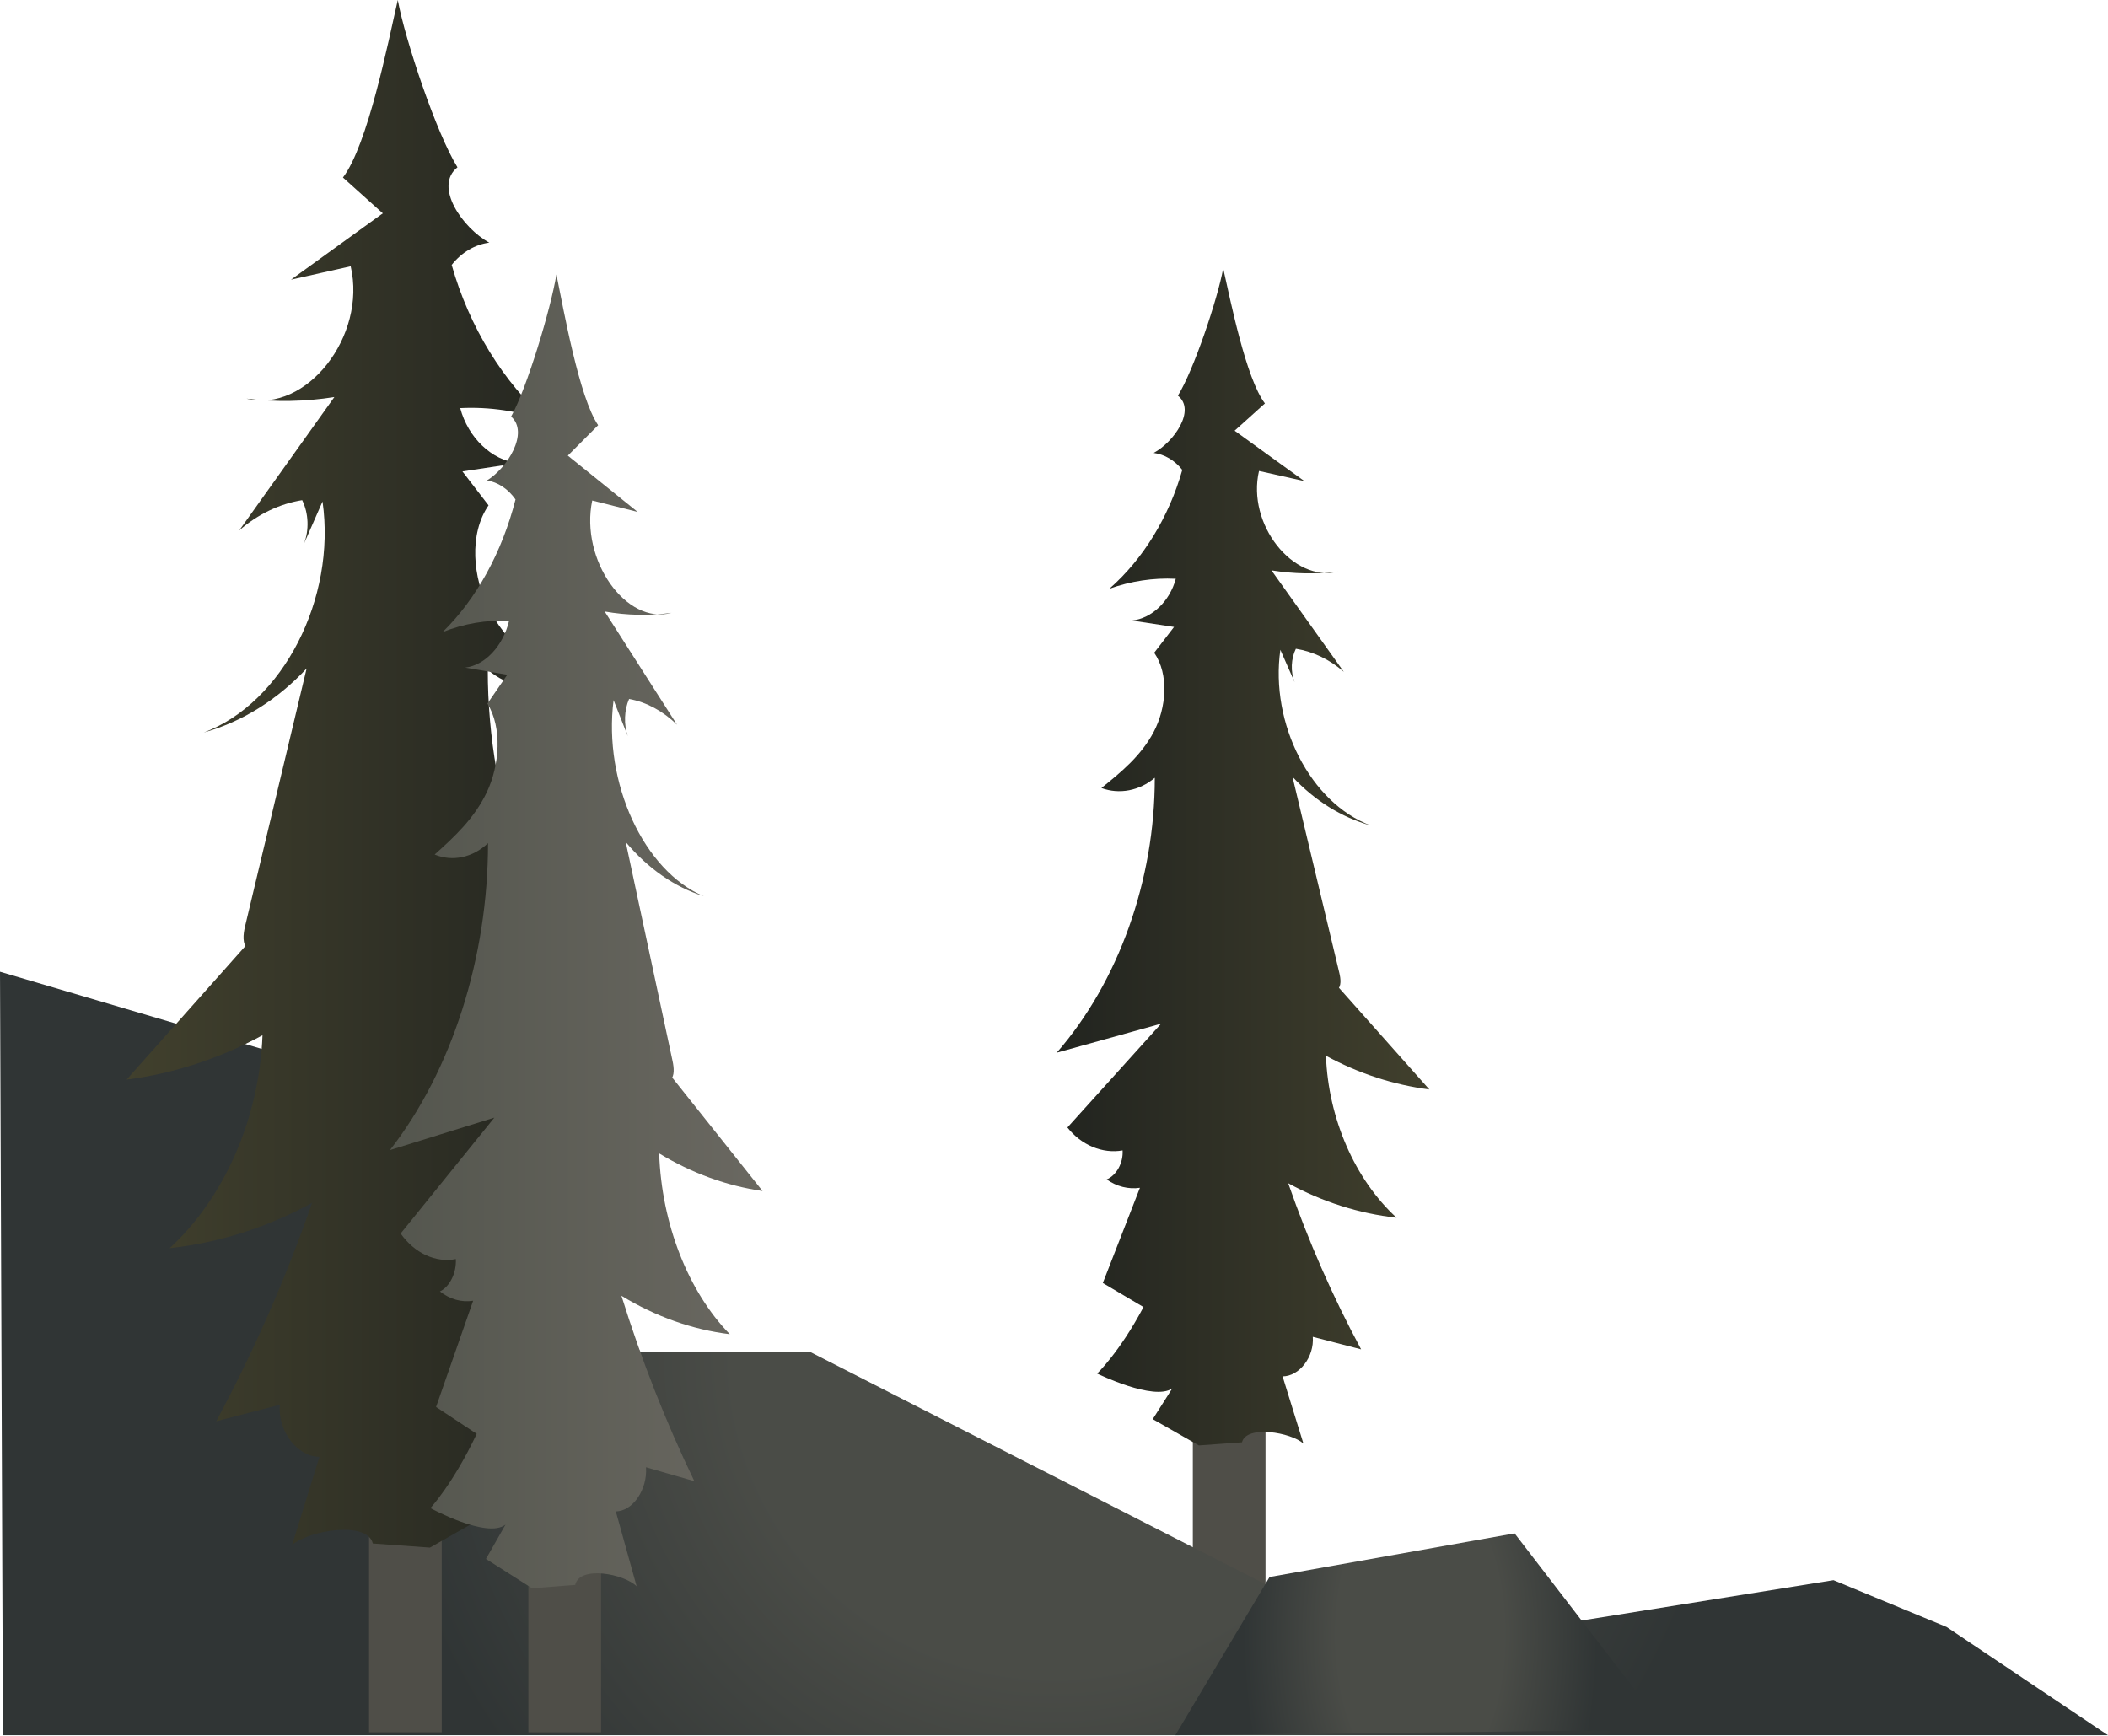
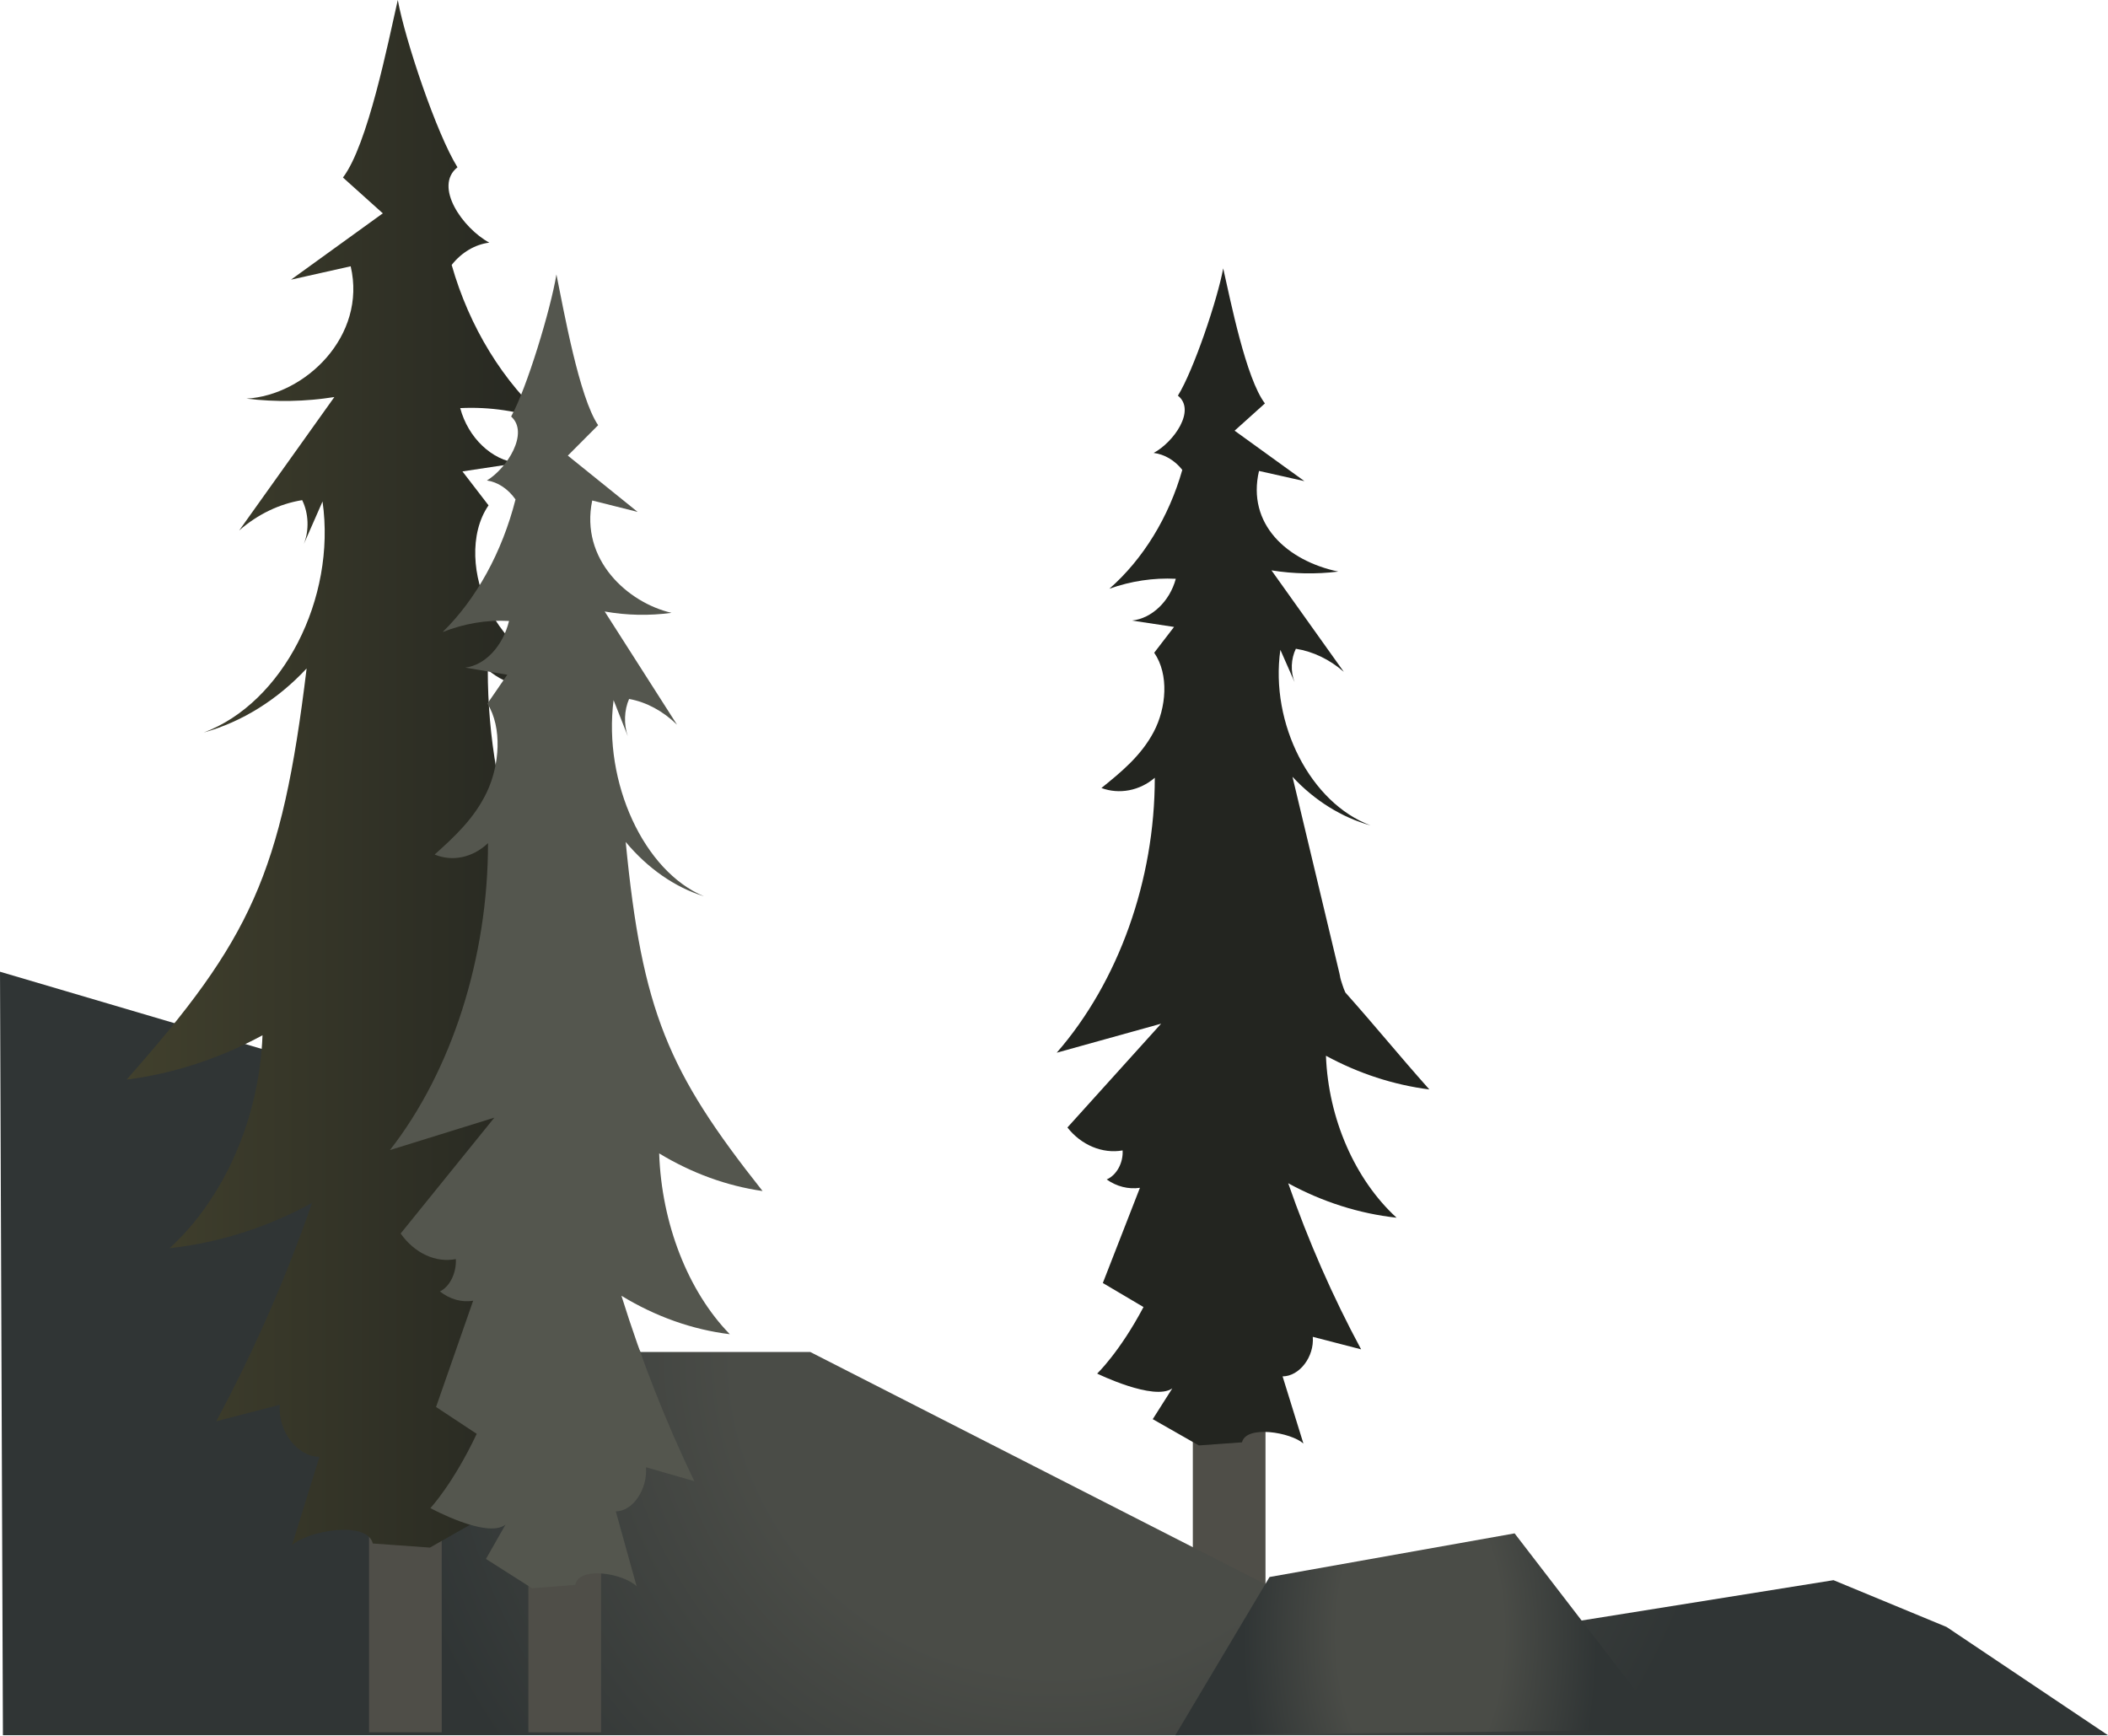
<svg xmlns="http://www.w3.org/2000/svg" version="1.1" id="Layer_1" x="0px" y="0px" viewBox="0 0 360.25 296.57" style="enable-background:new 0 0 360.25 296.57;" xml:space="preserve">
-   <style type="text/css">
+   <defs id="defs62" />
+   <style type="text/css" id="style2">
	.st0{fill:#4F4E48;}
	.st1{fill:url(#SVGID_1_);}
	.st2{fill:url(#SVGID_2_);}
	.st3{fill:url(#SVGID_3_);}
	.st4{fill:url(#SVGID_4_);}
	.st5{fill:url(#SVGID_5_);}
</style>
-   <g>
-     <g>
-       <rect x="203.85" y="227.06" class="st0" width="12.42" height="44.61" />
-       <g>
-         <linearGradient id="SVGID_1_" gradientUnits="userSpaceOnUse" x1="-12212.478" y1="146.461" x2="-12136.603" y2="146.461" gradientTransform="matrix(-0.8394 0 0 1 -10006.695 0)">
-           <stop offset="0" style="stop-color:#41402D" />
-           <stop offset="0.958" style="stop-color:#232520" />
+   <g id="g57">
+     <g id="g15">
+       <rect x="203.85" y="227.06" class="st0" width="12.42" height="44.61" id="rect4" />
+       <g id="g13">
+         <linearGradient id="SVGID_1_" gradientUnits="userSpaceOnUse" x1="-12212.478" y1="146.461" x2="-12136.603" y2="146.461" gradientTransform="matrix(0.8394 0 0 1 1283.917 0)">
+           <stop offset="0" style="stop-color:#41402D" id="stop6" />
+           <stop offset="0.958" style="stop-color:#232520" id="stop8" />
        </linearGradient>
-         <path class="st1" d="M204.88,247.04c-2.63-1.5-5.25-2.99-7.88-4.49c1.11-1.75,2.23-3.51,3.34-5.26     c-3.13,2.22-12.84-2.53-12.84-2.53s3.85-3.67,7.92-11.37c-2.32-1.37-4.63-2.74-6.95-4.11c2.11-5.42,4.23-10.85,6.34-16.27     c-1.96,0.29-3.99-0.22-5.68-1.43c1.68-0.71,2.85-2.84,2.72-4.96c-3.42,0.61-7.07-0.9-9.43-3.92     c5.34-5.91,10.67-11.82,16.01-17.74c-5.95,1.65-11.89,3.31-17.84,4.96c10.57-12.13,16.77-29.5,16.76-46.99     c-2.59,2.22-6.07,2.88-9.12,1.75c3.35-2.7,6.79-5.52,8.94-9.6c2.15-4.08,2.65-9.8,0.08-13.52c1.13-1.47,2.26-2.94,3.39-4.41     c-2.4-0.36-4.79-0.73-7.19-1.09c3.38-0.35,6.46-3.29,7.49-7.14c-3.83-0.19-7.68,0.39-11.35,1.7     c5.76-5.05,10.17-12.24,12.46-20.31c-1.27-1.62-3.04-2.67-4.89-2.9c3.44-1.86,7.28-7.3,4.14-9.79     c2.69-4.32,6.78-16.49,7.74-21.75c1.26,5.54,3.89,18.82,7.13,23.08c-1.73,1.55-3.45,3.1-5.18,4.66     c3.98,2.87,7.95,5.75,11.93,8.62c-2.59-0.58-5.17-1.16-7.76-1.74c-2.12,9.08,5.8,19.14,13.55,17.2c-3.8,0.47-7.64,0.4-11.42-0.21     c4.12,5.78,8.24,11.56,12.36,17.34c-2.4-2.1-5.24-3.47-8.19-3.94c-0.84,1.7-0.93,3.91-0.22,5.7c-0.81-1.84-1.62-3.68-2.43-5.52     c-1.8,12.63,5.17,26.2,15.43,30.02c-4.95-1.37-9.59-4.26-13.36-8.32c2.67,11.18,5.34,22.36,8.01,33.54c0.24,1,0.38,2.3-0.36,2.85     s-1.44-1.51-0.59-1.32c5.44,6.12,10.89,12.25,16.33,18.37c-6.1-0.78-12.09-2.73-17.67-5.76c0.4,10.72,4.93,21.13,12.07,27.68     c-6.39-0.7-12.68-2.7-18.52-5.89c3.44,9.88,7.61,19.39,12.46,28.39c-2.75-0.71-5.51-1.42-8.26-2.14     c0.27,3.41-2.28,6.75-5.16,6.76c1.19,3.83,2.37,7.65,3.56,11.48c-2.09-1.9-9.77-3.23-10.5-0.21" />
+         <path class="st1" d="m 204.88,247.04 c -2.63,-1.5 -5.25,-2.99 -7.88,-4.49 1.11,-1.75 2.23,-3.51 3.34,-5.26 -3.13,2.22 -12.84,-2.53 -12.84,-2.53 0,0 3.85,-3.67 7.92,-11.37 -2.32,-1.37 -4.63,-2.74 -6.95,-4.11 2.11,-5.42 4.23,-10.85 6.34,-16.27 -1.96,0.29 -3.99,-0.22 -5.68,-1.43 1.68,-0.71 2.85,-2.84 2.72,-4.96 -3.42,0.61 -7.07,-0.9 -9.43,-3.92 5.34,-5.91 10.67,-11.82 16.01,-17.74 -5.95,1.65 -11.89,3.31 -17.84,4.96 10.57,-12.13 16.77,-29.5 16.76,-46.99 -2.59,2.22 -6.07,2.88 -9.12,1.75 3.35,-2.7 6.79,-5.52 8.94,-9.6 2.15,-4.08 2.65,-9.8 0.08,-13.52 l 3.39,-4.41 c -2.4,-0.36 -4.79,-0.73 -7.19,-1.09 3.38,-0.35 6.46,-3.29 7.49,-7.14 -3.83,-0.19 -7.68,0.39 -11.35,1.7 5.76,-5.05 10.17,-12.24 12.46,-20.31 -1.27,-1.62 -3.04,-2.67 -4.89,-2.9 3.44,-1.86 7.28,-7.3 4.14,-9.79 2.69,-4.32 6.78,-16.49 7.74,-21.75 1.26,5.54 3.89,18.82 7.13,23.08 -1.73,1.55 -3.45,3.1 -5.18,4.66 3.98,2.87 7.95,5.75 11.93,8.62 -2.59,-0.58 -5.17,-1.16 -7.76,-1.74 -2.12,9.08 4.8,15.364 13.55,17.2 -3.8,0.47 -7.64,0.4 -11.42,-0.21 l 12.36,17.34 c -2.4,-2.1 -5.24,-3.47 -8.19,-3.94 -0.84,1.7 -0.93,3.91 -0.22,5.7 l -2.43,-5.52 c -1.8,12.63 5.17,26.2 15.43,30.02 -4.95,-1.37 -9.59,-4.26 -13.36,-8.32 l 8.01,33.54 c 0.24,1 0.019,0.481 0.529,2.031 0.288,0.876 0.157,0.448 0.493,1.29 5.44,6.12 8.918,10.459 14.358,16.579 -6.1,-0.78 -12.09,-2.73 -17.67,-5.76 0.4,10.72 4.93,21.13 12.07,27.68 -6.39,-0.7 -12.68,-2.7 -18.52,-5.89 3.44,9.88 7.61,19.39 12.46,28.39 -2.75,-0.71 -5.51,-1.42 -8.26,-2.14 0.27,3.41 -2.28,6.75 -5.16,6.76 1.19,3.83 2.37,7.65 3.56,11.48 -2.09,-1.9 -9.77,-3.23 -10.5,-0.21" id="path11" style="fill:url(#SVGID_1_)" />
      </g>
    </g>
    <radialGradient id="SVGID_2_" cx="180.124" cy="231.327" r="116.281" gradientUnits="userSpaceOnUse">
-       <stop offset="0.47" style="stop-color:#4A4C47" />
-       <stop offset="0.999" style="stop-color:#303535" />
+       <stop offset="0.47" style="stop-color:#4A4C47" id="stop17" />
+       <stop offset="0.999" style="stop-color:#303535" id="stop19" />
    </radialGradient>
-     <polygon class="st2" points="0,166.08 84.5,191 109.47,231.07 138.47,231.07 238.41,282.07 313.34,270.07 332.67,278.07    360.25,296.57 0.5,296.57  " />
-     <g>
-       <rect x="63.07" y="251.46" class="st0" width="12.42" height="44.61" />
-       <g>
+     <polygon class="st2" points="0,166.08 84.5,191 109.47,231.07 138.47,231.07 238.41,282.07 313.34,270.07 332.67,278.07    360.25,296.57 0.5,296.57  " id="polygon22" />
+     <g id="g35">
+       <rect x="63.07" y="251.46" class="st0" width="12.42" height="44.61" id="rect24" />
+       <g id="g33">
        <linearGradient id="SVGID_3_" gradientUnits="userSpaceOnUse" x1="44.562" y1="132.248" x2="144.326" y2="132.248" gradientTransform="matrix(0.8394 0 0 1 -15.766 0)">
-           <stop offset="0" style="stop-color:#41402D" />
-           <stop offset="0.958" style="stop-color:#232520" />
+           <stop offset="0" style="stop-color:#41402D" id="stop26" />
+           <stop offset="0.958" style="stop-color:#232520" id="stop28" />
        </linearGradient>
-         <path class="st3" d="M73.48,264.5c3.45-1.97,6.9-3.94,10.36-5.9c-1.47-2.31-2.93-4.61-4.4-6.92c4.11,2.92,16.88-3.32,16.88-3.32     s-5.06-4.82-10.41-14.95c3.05-1.8,6.09-3.6,9.14-5.4c-2.78-7.13-5.56-14.26-8.34-21.4c2.57,0.38,5.24-0.29,7.47-1.88     c-2.2-0.94-3.74-3.74-3.58-6.52c4.5,0.8,9.29-1.19,12.4-5.15c-7.02-7.77-14.03-15.55-21.05-23.32     c7.82,2.17,15.63,4.35,23.45,6.52c-13.9-15.95-22.05-38.79-22.04-61.79c3.41,2.91,7.98,3.79,11.99,2.3     c-4.4-3.55-8.93-7.25-11.75-12.62s-3.48-12.89-0.11-17.78c-1.49-1.93-2.97-3.87-4.46-5.8c3.15-0.48,6.3-0.96,9.46-1.43     c-4.44-0.46-8.49-4.33-9.84-9.39c5.03-0.25,10.1,0.51,14.93,2.23c-7.57-6.63-13.38-16.09-16.39-26.7c1.67-2.13,4-3.51,6.43-3.81     c-4.52-2.44-9.57-9.6-5.44-12.88C74.63,22.91,69.25,6.91,67.98,0c-1.66,7.28-5.12,24.75-9.37,30.34     c2.27,2.04,4.54,4.08,6.81,6.12c-5.23,3.78-10.46,7.56-15.69,11.34c3.4-0.76,6.8-1.53,10.2-2.29     c2.79,11.94-7.63,25.17-17.81,22.62c4.99,0.61,10.05,0.52,15.02-0.27c-5.42,7.6-10.84,15.2-16.26,22.8     c3.15-2.76,6.89-4.56,10.76-5.18c1.11,2.24,1.22,5.14,0.29,7.49c1.06-2.42,2.13-4.84,3.19-7.26c2.37,16.6-6.8,34.44-20.29,39.48     c6.51-1.8,12.61-5.61,17.57-10.94c-3.51,14.7-7.02,29.4-10.53,44.11c-0.31,1.31-0.5,3.03,0.47,3.75     c0.97,0.72,1.89-1.99,0.77-1.74c-7.16,8.05-14.32,16.1-21.48,24.15c8.02-1.03,15.89-3.6,23.23-7.58     c-0.52,14.1-6.49,27.78-15.87,36.39c8.4-0.92,16.68-3.55,24.34-7.74c-4.52,12.99-10.01,25.49-16.38,37.32     c3.62-0.94,7.24-1.87,10.86-2.81c-0.35,4.48,3,8.88,6.78,8.89c-1.56,5.03-3.12,10.06-4.68,15.09c2.75-2.5,12.84-4.24,13.8-0.28" />
+         <path class="st3" d="m 73.48,264.5 c 3.45,-1.97 6.9,-3.94 10.36,-5.9 -1.47,-2.31 -2.93,-4.61 -4.4,-6.92 4.11,2.92 16.88,-3.32 16.88,-3.32 0,0 -5.06,-4.82 -10.41,-14.95 3.05,-1.8 6.09,-3.6 9.14,-5.4 -2.78,-7.13 -5.56,-14.26 -8.34,-21.4 2.57,0.38 5.24,-0.29 7.47,-1.88 -2.2,-0.94 -3.74,-3.74 -3.58,-6.52 4.5,0.8 9.29,-1.19 12.4,-5.15 -7.02,-7.77 -14.03,-15.55 -21.05,-23.32 7.82,2.17 15.63,4.35 23.45,6.52 -13.9,-15.95 -22.05,-38.79 -22.04,-61.79 3.41,2.91 7.98,3.79 11.99,2.3 -4.4,-3.55 -8.93,-7.25 -11.75,-12.62 C 80.78,98.78 80.12,91.26 83.49,86.37 82,84.44 80.52,82.5 79.03,80.57 c 3.15,-0.48 6.3,-0.96 9.46,-1.43 -4.44,-0.46 -8.49,-4.33 -9.84,-9.39 5.03,-0.25 10.1,0.51 14.93,2.23 -7.57,-6.63 -13.38,-16.09 -16.39,-26.7 1.67,-2.13 4,-3.51 6.43,-3.81 C 79.1,39.03 74.05,31.87 78.18,28.59 74.63,22.91 69.25,6.91 67.98,0 66.32,7.28 62.86,24.75 58.61,30.34 l 6.81,6.12 -15.69,11.34 c 3.4,-0.76 6.8,-1.53 10.2,-2.29 2.79,11.94 -7.797,22.06 -17.81,22.62 4.99,0.61 10.05,0.52 15.02,-0.27 l -16.26,22.8 c 3.15,-2.76 6.89,-4.56 10.76,-5.18 1.11,2.24 1.22,5.14 0.29,7.49 1.06,-2.42 2.13,-4.84 3.19,-7.26 2.37,16.6 -6.8,34.44 -20.29,39.48 6.51,-1.8 12.61,-5.61 17.57,-10.94 -4.26,35.197 -9.592,46.307 -30.77,70.27 8.02,-1.03 15.89,-3.6 23.23,-7.58 -0.52,14.1 -6.49,27.78 -15.87,36.39 8.4,-0.92 16.68,-3.55 24.34,-7.74 -4.52,12.99 -10.01,25.49 -16.38,37.32 3.62,-0.94 7.24,-1.87 10.86,-2.81 -0.35,4.48 3,8.88 6.78,8.89 l -4.68,15.09 c 2.75,-2.5 12.84,-4.24 13.8,-0.28" id="path31" style="fill:url(#SVGID_3_)" />
      </g>
    </g>
-     <g>
-       <rect x="90.3" y="251.46" class="st0" width="12.42" height="44.61" />
-       <g>
-         <linearGradient id="SVGID_4_" gradientUnits="userSpaceOnUse" x1="-14041.668" y1="159.164" x2="-13965.794" y2="159.164" gradientTransform="matrix(-0.8394 0 0 1 -11656.045 0)">
-           <stop offset="0" style="stop-color:#6A6861" />
-           <stop offset="1" style="stop-color:#54564E" />
+     <g id="g48">
+       <rect x="90.3" y="251.46" class="st0" width="12.42" height="44.61" id="rect37" />
+       <g id="g46">
+         <linearGradient id="SVGID_4_" gradientUnits="userSpaceOnUse" x1="-14041.668" y1="159.164" x2="-13965.794" y2="159.164" gradientTransform="matrix(0.8394 0 0 1 1283.917 0)">
+           <stop offset="0" style="stop-color:#6A6861" id="stop39" />
+           <stop offset="1" style="stop-color:#54564E" id="stop41" />
        </linearGradient>
-         <path class="st4" d="M90.93,271.45c-2.63-1.67-5.25-3.34-7.88-5.01c1.11-1.96,2.23-3.92,3.34-5.87     c-3.13,2.48-12.84-2.82-12.84-2.82s3.85-4.09,7.92-12.69c-2.32-1.53-4.63-3.06-6.95-4.59c2.11-6.05,4.23-12.11,6.34-18.16     c-1.96,0.32-3.99-0.25-5.68-1.59c1.68-0.8,2.85-3.17,2.72-5.53c-3.42,0.68-7.07-1.01-9.43-4.37c5.34-6.6,10.67-13.2,16.01-19.8     c-5.95,1.85-11.89,3.69-17.84,5.54c10.57-13.54,16.77-32.94,16.76-52.46c-2.59,2.47-6.07,3.22-9.12,1.95     c3.35-3.01,6.79-6.16,8.94-10.71c2.15-4.56,2.65-10.94,0.08-15.09c1.13-1.64,2.26-3.28,3.39-4.93c-2.4-0.41-4.79-0.81-7.19-1.22     c3.38-0.39,6.46-3.68,7.49-7.97c-3.83-0.21-7.68,0.44-11.35,1.9c5.76-5.63,10.17-13.66,12.46-22.67     c-1.27-1.81-3.04-2.98-4.89-3.24c3.44-2.07,7.28-8.15,4.14-10.93c2.69-4.82,6.78-18.41,7.74-24.28     c1.26,6.18,3.89,21.01,7.13,25.76c-1.73,1.73-3.45,3.46-5.18,5.2c3.98,3.21,7.95,6.42,11.93,9.62c-2.59-0.65-5.17-1.3-7.76-1.95     c-2.12,10.14,5.8,21.37,13.55,19.2c-3.8,0.52-7.64,0.44-11.42-0.23c4.12,6.45,8.24,12.9,12.36,19.35     c-2.4-2.34-5.24-3.87-8.19-4.4c-0.84,1.9-0.93,4.36-0.22,6.36c-0.81-2.05-1.62-4.11-2.43-6.16c-1.8,14.09,5.17,29.24,15.43,33.52     c-4.95-1.53-9.59-4.76-13.36-9.28c2.67,12.48,5.34,24.96,8.01,37.45c0.24,1.11,0.38,2.57-0.36,3.18     c-0.74,0.61-1.44-1.69-0.59-1.48c5.44,6.84,10.89,13.67,16.33,20.51c-6.1-0.87-12.09-3.05-17.67-6.43     c0.4,11.97,4.93,23.58,12.07,30.9c-6.39-0.78-12.68-3.01-18.52-6.57c3.44,11.03,7.61,21.64,12.46,31.69     c-2.75-0.79-5.51-1.59-8.26-2.38c0.27,3.81-2.28,7.54-5.16,7.54c1.19,4.27,2.37,8.54,3.56,12.81c-2.09-2.12-9.77-3.6-10.5-0.24" />
+         <path class="st4" d="m 90.93,271.45 c -2.63,-1.67 -5.25,-3.34 -7.88,-5.01 1.11,-1.96 2.23,-3.92 3.34,-5.87 -3.13,2.48 -12.84,-2.82 -12.84,-2.82 0,0 3.85,-4.09 7.92,-12.69 -2.32,-1.53 -4.63,-3.06 -6.95,-4.59 2.11,-6.05 4.23,-12.11 6.34,-18.16 -1.96,0.32 -3.99,-0.25 -5.68,-1.59 1.68,-0.8 2.85,-3.17 2.72,-5.53 -3.42,0.68 -7.07,-1.01 -9.43,-4.37 5.34,-6.6 10.67,-13.2 16.01,-19.8 -5.95,1.85 -11.89,3.69 -17.84,5.54 10.57,-13.54 16.77,-32.94 16.76,-52.46 -2.59,2.47 -6.07,3.22 -9.12,1.95 3.35,-3.01 6.79,-6.16 8.94,-10.71 2.15,-4.56 2.65,-10.94 0.08,-15.09 1.13,-1.64 2.26,-3.28 3.39,-4.93 -2.4,-0.41 -4.79,-0.81 -7.19,-1.22 3.38,-0.39 6.46,-3.68 7.49,-7.97 -3.83,-0.21 -7.68,0.44 -11.35,1.9 5.76,-5.63 10.17,-13.66 12.46,-22.67 -1.27,-1.81 -3.04,-2.98 -4.89,-3.24 3.44,-2.07 7.28,-8.15 4.14,-10.93 2.69,-4.82 6.78,-18.41 7.74,-24.28 1.26,6.18 3.89,21.01 7.13,25.76 -1.73,1.73 -3.45,3.46 -5.18,5.2 3.98,3.21 7.95,6.42 11.93,9.62 -2.59,-0.65 -5.17,-1.3 -7.76,-1.95 -2.12,10.14 6.114,17.482 13.55,19.2 -3.8,0.52 -7.64,0.44 -11.42,-0.23 l 12.36,19.35 c -2.4,-2.34 -5.24,-3.87 -8.19,-4.4 -0.84,1.9 -0.93,4.36 -0.22,6.36 -0.81,-2.05 -1.62,-4.11 -2.43,-6.16 -1.8,14.09 5.17,29.24 15.43,33.52 -4.95,-1.53 -9.59,-4.76 -13.36,-9.28 2.81,28.896 7.199,39.225 23.39,59.66 -6.1,-0.87 -12.09,-3.05 -17.67,-6.43 0.4,11.97 4.93,23.58 12.07,30.9 -6.39,-0.78 -12.68,-3.01 -18.52,-6.57 3.44,11.03 7.61,21.64 12.46,31.69 -2.75,-0.79 -5.51,-1.59 -8.26,-2.38 0.27,3.81 -2.28,7.54 -5.16,7.54 1.19,4.27 2.37,8.54 3.56,12.81 -2.09,-2.12 -9.77,-3.6 -10.5,-0.24" id="path44" style="fill:url(#SVGID_4_)" />
      </g>
    </g>
    <radialGradient id="SVGID_5_" cx="-10053.016" cy="2019.419" r="30.336" gradientTransform="matrix(-1 0 0 1.8649 -9810.259 -3486.625)" gradientUnits="userSpaceOnUse">
-       <stop offset="0.47" style="stop-color:#4A4C47" />
-       <stop offset="0.999" style="stop-color:#303535" />
+       <stop offset="0.47" style="stop-color:#4A4C47" id="stop50" />
+       <stop offset="0.999" style="stop-color:#303535" id="stop52" />
    </radialGradient>
-     <polygon class="st5" points="284.65,295.64 258.84,262.07 216.96,269.53 200.86,296.57  " />
+     <polygon class="st5" points="284.65,295.64 258.84,262.07 216.96,269.53 200.86,296.57  " id="polygon55" />
  </g>
</svg>
